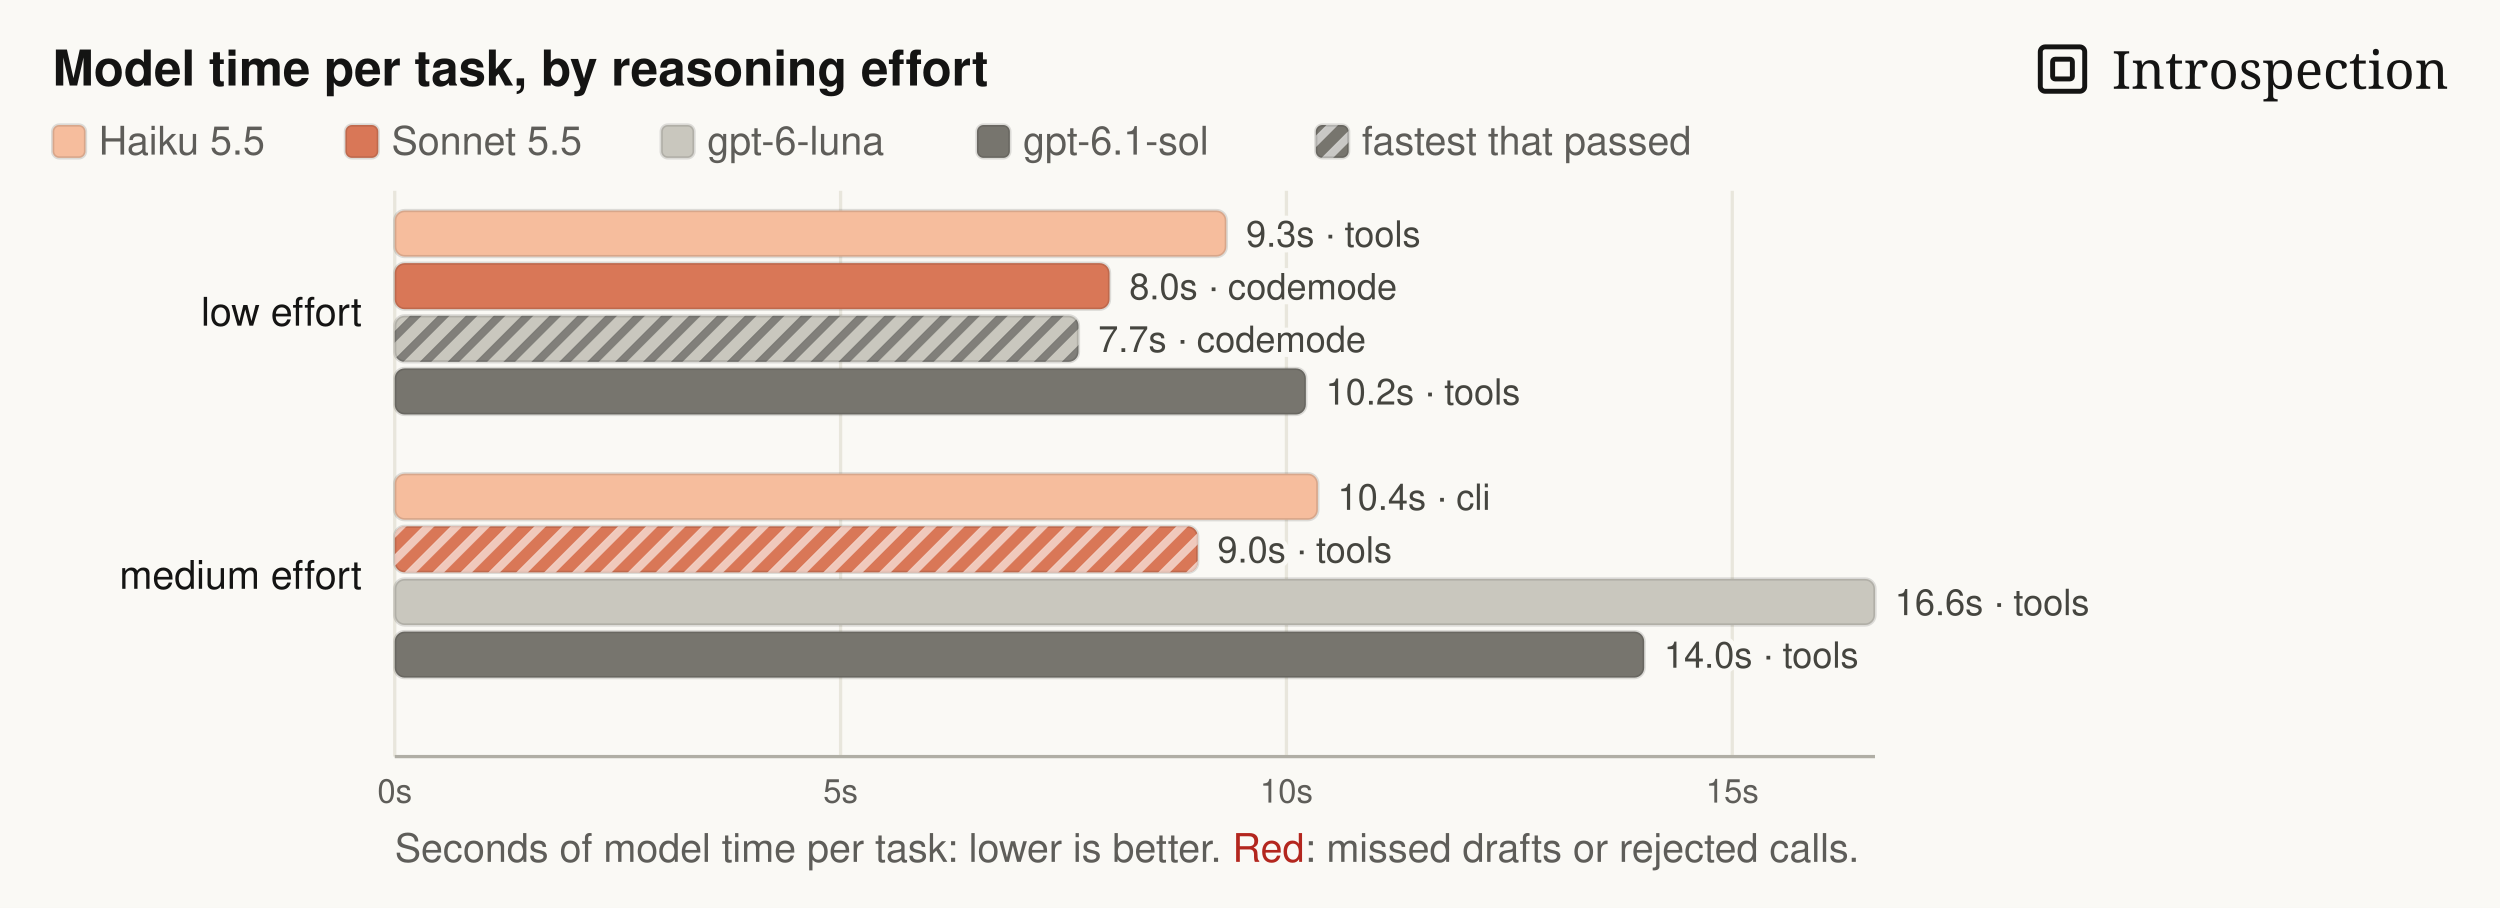
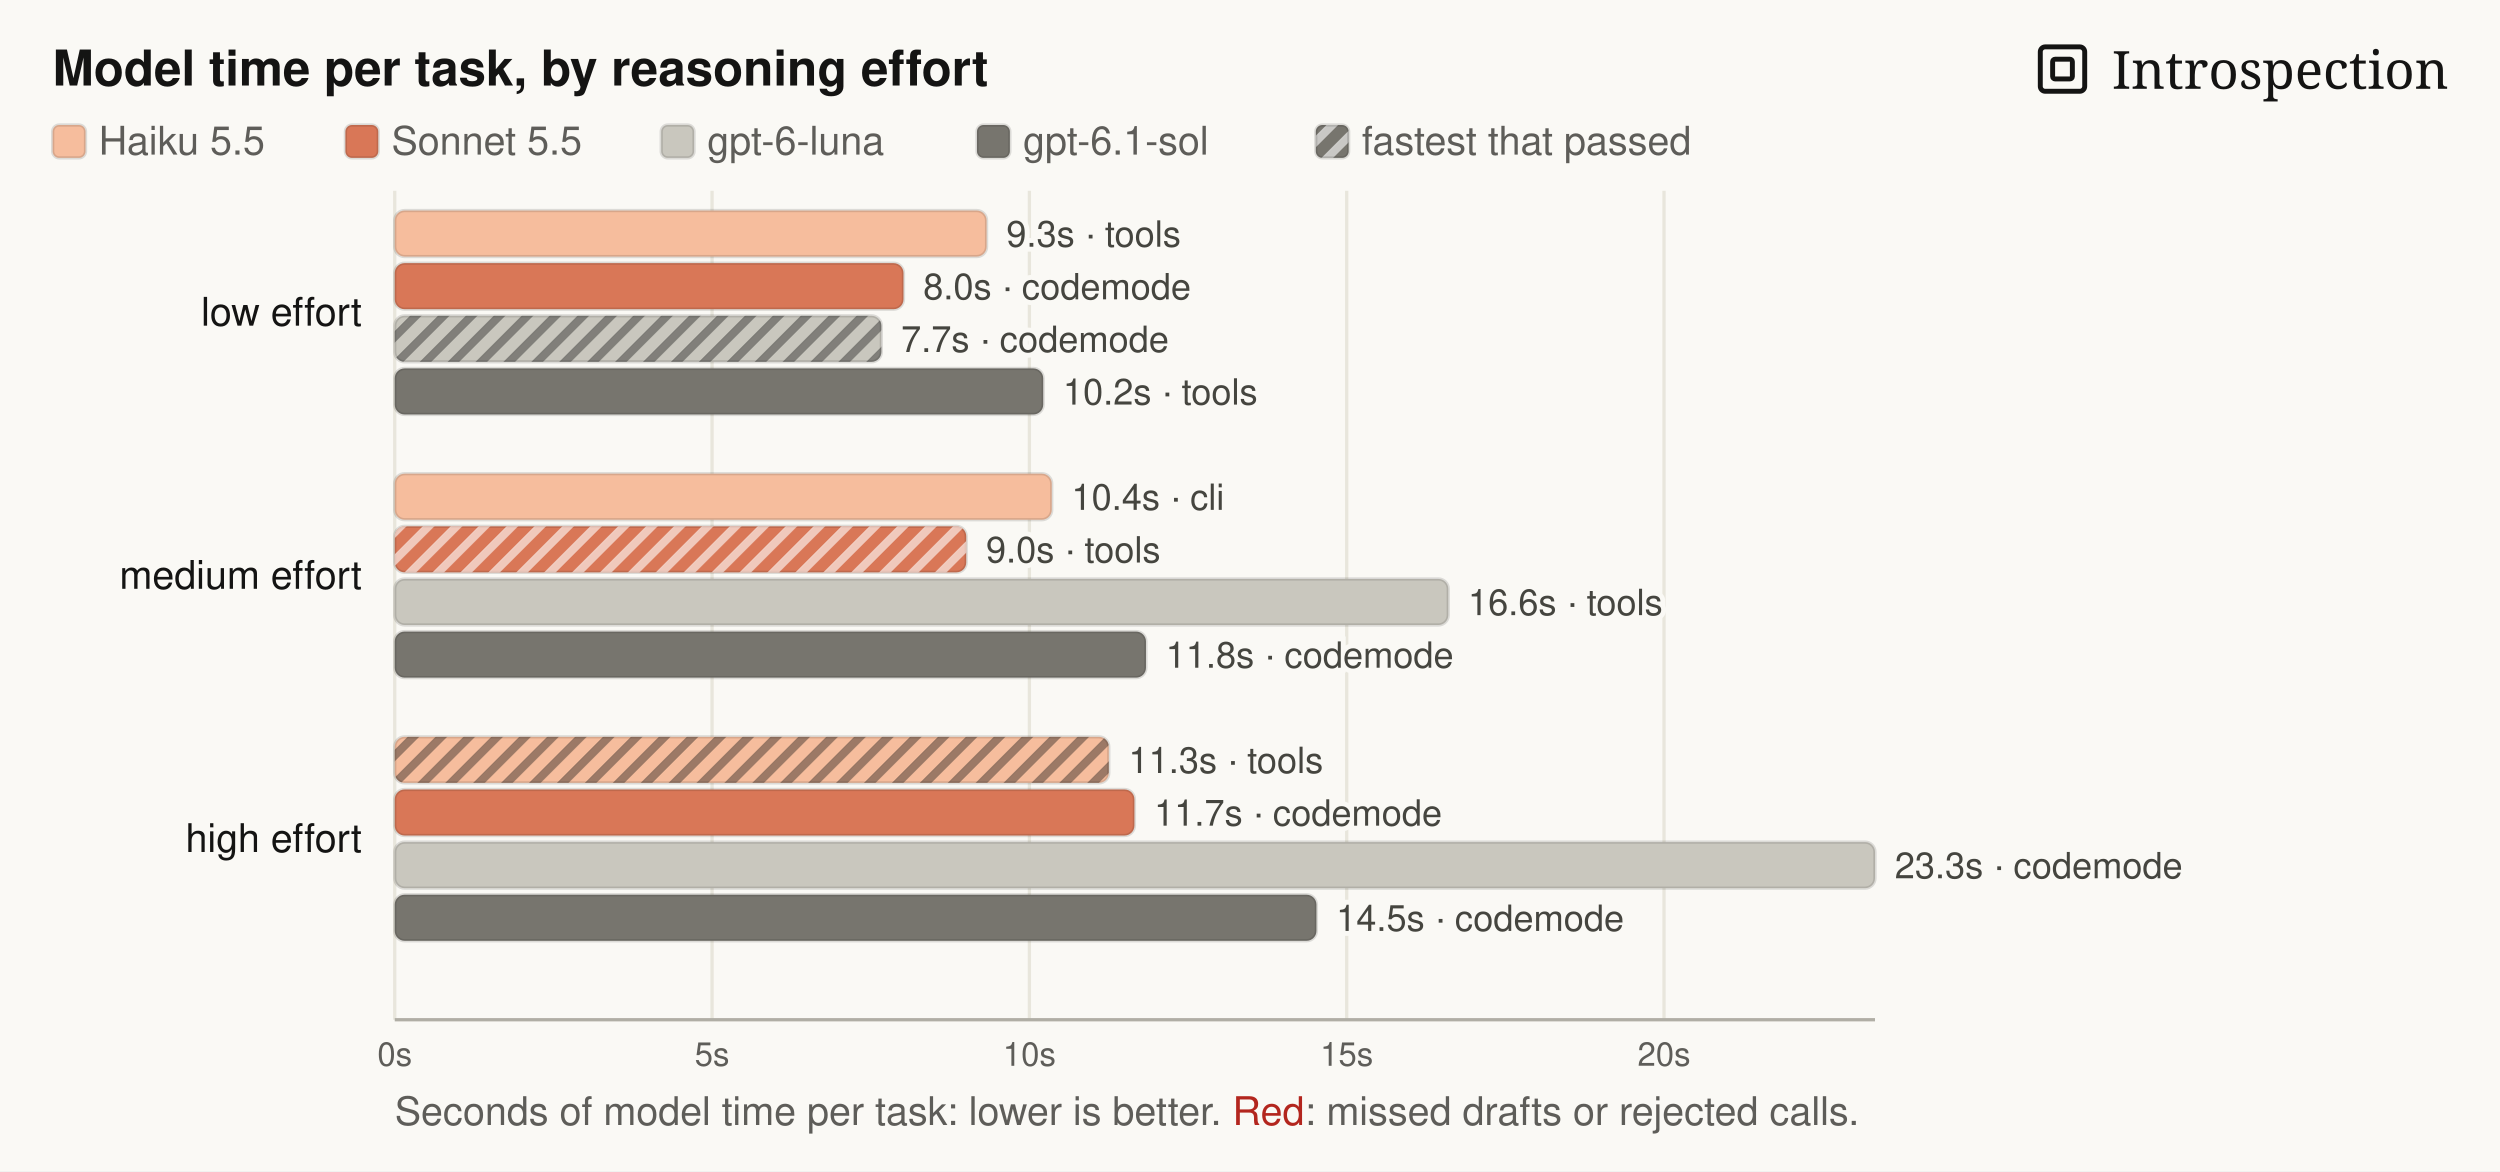
- <svg xmlns="http://www.w3.org/2000/svg" width="760" height="276" viewBox="0 0 760 276" font-family="-apple-system, Segoe UI, Helvetica, Arial, sans-serif">
+ <svg xmlns="http://www.w3.org/2000/svg" width="760" height="356" viewBox="0 0 760 356" font-family="-apple-system, Segoe UI, Helvetica, Arial, sans-serif">
  <defs>
    <pattern id="win-light" patternUnits="userSpaceOnUse" width="6" height="6" patternTransform="rotate(45)">
      <rect width="2.5" height="6" fill="#141413" opacity="0.4" />
    </pattern>
    <pattern id="win-dark" patternUnits="userSpaceOnUse" width="6" height="6" patternTransform="rotate(45)">
      <rect width="2.5" height="6" fill="#ffffff" opacity="0.6" />
    </pattern>
  </defs>
-   <rect width="760" height="276" fill="#faf9f5" />
+   <rect width="760" height="356" fill="#faf9f5" />
  <text x="16" y="26" font-size="15" font-weight="600" fill="#141413">Model time per task, by reasoning effort</text>
  <g transform="translate(618 12) scale(0.75)" fill="none" stroke="#141413" stroke-width="2" stroke-linecap="round" stroke-linejoin="round">
    <rect x="3" y="3" width="18" height="18" rx="2" />
    <rect x="8" y="8" width="8" height="8" rx="1" />
  </g>
  <text x="642" y="27" font-size="16" font-family="Georgia, serif" fill="#141413">Introspection</text>
  <rect x="16" y="38" width="10" height="10" rx="2" fill="#f6bd9d" stroke="#0000001f" />
  <text x="30" y="47" font-size="12" fill="#5e5d59">Haiku 5.5</text>
  <rect x="105" y="38" width="10" height="10" rx="2" fill="#d97757" stroke="#0000001f" />
  <text x="119" y="47" font-size="12" fill="#5e5d59">Sonnet 5.5</text>
  <rect x="201" y="38" width="10" height="10" rx="2" fill="#c9c7be" stroke="#0000001f" />
  <text x="215" y="47" font-size="12" fill="#5e5d59">gpt-6-luna</text>
  <rect x="297" y="38" width="10" height="10" rx="2" fill="#77756e" stroke="#0000001f" />
  <text x="311" y="47" font-size="12" fill="#5e5d59">gpt-6.1-sol</text>
  <rect x="400" y="38" width="10" height="10" rx="2" fill="#77756e" />
  <rect x="400" y="38" width="10" height="10" rx="2" fill="url(#win-dark)" stroke="#0000001f" />
  <text x="414" y="47" font-size="12" fill="#5e5d59">fastest that passed</text>
-   <line x1="120" y1="58" x2="120" y2="230" stroke="#e8e6dc" />
-   <text x="120" y="244" font-size="10" text-anchor="middle" fill="#5e5d59">0s</text>
-   <line x1="255.537" y1="58" x2="255.537" y2="230" stroke="#e8e6dc" />
-   <text x="255.537" y="244" font-size="10" text-anchor="middle" fill="#5e5d59">5s</text>
-   <line x1="391.073" y1="58" x2="391.073" y2="230" stroke="#e8e6dc" />
-   <text x="391.073" y="244" font-size="10" text-anchor="middle" fill="#5e5d59">10s</text>
-   <line x1="526.61" y1="58" x2="526.61" y2="230" stroke="#e8e6dc" />
-   <text x="526.61" y="244" font-size="10" text-anchor="middle" fill="#5e5d59">15s</text>
-   <line x1="120" y1="230" x2="570" y2="230" stroke="#b0aea5" />
+   <line x1="120" y1="58" x2="120" y2="310" stroke="#e8e6dc" />
+   <text x="120" y="324" font-size="10" text-anchor="middle" fill="#5e5d59">0s</text>
+   <line x1="216.466" y1="58" x2="216.466" y2="310" stroke="#e8e6dc" />
+   <text x="216.466" y="324" font-size="10" text-anchor="middle" fill="#5e5d59">5s</text>
+   <line x1="312.932" y1="58" x2="312.932" y2="310" stroke="#e8e6dc" />
+   <text x="312.932" y="324" font-size="10" text-anchor="middle" fill="#5e5d59">10s</text>
+   <line x1="409.397" y1="58" x2="409.397" y2="310" stroke="#e8e6dc" />
+   <text x="409.397" y="324" font-size="10" text-anchor="middle" fill="#5e5d59">15s</text>
+   <line x1="505.863" y1="58" x2="505.863" y2="310" stroke="#e8e6dc" />
+   <text x="505.863" y="324" font-size="10" text-anchor="middle" fill="#5e5d59">20s</text>
+   <line x1="120" y1="310" x2="570" y2="310" stroke="#b0aea5" />
  <text x="110" y="99" font-size="12" text-anchor="end" fill="#141413">low effort</text>
-   <rect x="120" y="64" width="252.798" height="14" rx="3" fill="#f6bd9d" stroke="#0000001f" />
-   <text x="378.798" y="75" font-size="11" stroke="#faf9f5" stroke-width="3" paint-order="stroke" fill="#45453f">9.3s · tools</text>
-   <rect x="120" y="80" width="217.302" height="14" rx="3" fill="#d97757" stroke="#0000001f" />
-   <text x="343.302" y="91" font-size="11" stroke="#faf9f5" stroke-width="3" paint-order="stroke" fill="#45453f">8.0s · codemode</text>
-   <rect x="120" y="96" width="207.854" height="14" rx="3" fill="#c9c7be" stroke="#0000001f" />
-   <rect x="120" y="96" width="207.854" height="14" rx="3" fill="url(#win-light)" />
-   <text x="333.854" y="107" font-size="11" stroke="#faf9f5" stroke-width="3" paint-order="stroke" fill="#45453f">7.7s · codemode</text>
-   <rect x="120" y="112" width="276.983" height="14" rx="3" fill="#77756e" stroke="#0000001f" />
-   <text x="402.983" y="123" font-size="11" stroke="#faf9f5" stroke-width="3" paint-order="stroke" fill="#45453f">10.2s · tools</text>
+   <rect x="120" y="64" width="179.924" height="14" rx="3" fill="#f6bd9d" stroke="#0000001f" />
+   <text x="305.924" y="75" font-size="11" stroke="#faf9f5" stroke-width="3" paint-order="stroke" fill="#45453f">9.3s · tools</text>
+   <rect x="120" y="80" width="154.66" height="14" rx="3" fill="#d97757" stroke="#0000001f" />
+   <text x="280.66" y="91" font-size="11" stroke="#faf9f5" stroke-width="3" paint-order="stroke" fill="#45453f">8.0s · codemode</text>
+   <rect x="120" y="96" width="147.936" height="14" rx="3" fill="#c9c7be" stroke="#0000001f" />
+   <rect x="120" y="96" width="147.936" height="14" rx="3" fill="url(#win-light)" />
+   <text x="273.936" y="107" font-size="11" stroke="#faf9f5" stroke-width="3" paint-order="stroke" fill="#45453f">7.7s · codemode</text>
+   <rect x="120" y="112" width="197.137" height="14" rx="3" fill="#77756e" stroke="#0000001f" />
+   <text x="323.137" y="123" font-size="11" stroke="#faf9f5" stroke-width="3" paint-order="stroke" fill="#45453f">10.2s · tools</text>
  <text x="110" y="179" font-size="12" text-anchor="end" fill="#141413">medium effort</text>
-   <rect x="120" y="144" width="280.624" height="14" rx="3" fill="#f6bd9d" stroke="#0000001f" />
-   <text x="406.624" y="155" font-size="11" stroke="#faf9f5" stroke-width="3" paint-order="stroke" fill="#45453f">10.4s · cli</text>
-   <rect x="120" y="160" width="244.102" height="14" rx="3" fill="#d97757" stroke="#0000001f" />
-   <rect x="120" y="160" width="244.102" height="14" rx="3" fill="url(#win-dark)" />
-   <text x="370.102" y="171" font-size="11" stroke="#faf9f5" stroke-width="3" paint-order="stroke" fill="#45453f">9.0s · tools</text>
-   <rect x="120" y="176" width="450" height="14" rx="3" fill="#c9c7be" stroke="#0000001f" />
-   <text x="576" y="187" font-size="11" stroke="#faf9f5" stroke-width="3" paint-order="stroke" fill="#45453f">16.6s · tools</text>
-   <rect x="120" y="192" width="379.828" height="14" rx="3" fill="#77756e" stroke="#0000001f" />
-   <text x="505.828" y="203" font-size="11" stroke="#faf9f5" stroke-width="3" paint-order="stroke" fill="#45453f">14.0s · tools</text>
-   <text x="120" y="262" font-size="12" fill="#5e5d59">Seconds of model time per task: lower is better. <tspan fill="#b3261e">Red</tspan>: missed drafts or rejected calls.</text>
+   <rect x="120" y="144" width="199.729" height="14" rx="3" fill="#f6bd9d" stroke="#0000001f" />
+   <text x="325.729" y="155" font-size="11" stroke="#faf9f5" stroke-width="3" paint-order="stroke" fill="#45453f">10.4s · cli</text>
+   <rect x="120" y="160" width="173.735" height="14" rx="3" fill="#d97757" stroke="#0000001f" />
+   <rect x="120" y="160" width="173.735" height="14" rx="3" fill="url(#win-dark)" />
+   <text x="299.735" y="171" font-size="11" stroke="#faf9f5" stroke-width="3" paint-order="stroke" fill="#45453f">9.0s · tools</text>
+   <rect x="120" y="176" width="320.279" height="14" rx="3" fill="#c9c7be" stroke="#0000001f" />
+   <text x="446.279" y="187" font-size="11" stroke="#faf9f5" stroke-width="3" paint-order="stroke" fill="#45453f">16.6s · tools</text>
+   <rect x="120" y="192" width="228.373" height="14" rx="3" fill="#77756e" stroke="#0000001f" />
+   <text x="354.373" y="203" font-size="11" stroke="#faf9f5" stroke-width="3" paint-order="stroke" fill="#45453f">11.8s · codemode</text>
+   <text x="110" y="259" font-size="12" text-anchor="end" fill="#141413">high effort</text>
+   <rect x="120" y="224" width="217.074" height="14" rx="3" fill="#f6bd9d" stroke="#0000001f" />
+   <rect x="120" y="224" width="217.074" height="14" rx="3" fill="url(#win-light)" />
+   <text x="343.074" y="235" font-size="11" stroke="#faf9f5" stroke-width="3" paint-order="stroke" fill="#45453f">11.3s · tools</text>
+   <rect x="120" y="240" width="224.862" height="14" rx="3" fill="#d97757" stroke="#0000001f" />
+   <text x="350.862" y="251" font-size="11" stroke="#faf9f5" stroke-width="3" paint-order="stroke" fill="#45453f">11.7s · codemode</text>
+   <rect x="120" y="256" width="450" height="14" rx="3" fill="#c9c7be" stroke="#0000001f" />
+   <text x="576" y="267" font-size="11" stroke="#faf9f5" stroke-width="3" paint-order="stroke" fill="#45453f">23.3s · codemode</text>
+   <rect x="120" y="272" width="280.195" height="14" rx="3" fill="#77756e" stroke="#0000001f" />
+   <text x="406.195" y="283" font-size="11" stroke="#faf9f5" stroke-width="3" paint-order="stroke" fill="#45453f">14.5s · codemode</text>
+   <text x="120" y="342" font-size="12" fill="#5e5d59">Seconds of model time per task: lower is better. <tspan fill="#b3261e">Red</tspan>: missed drafts or rejected calls.</text>
</svg>
